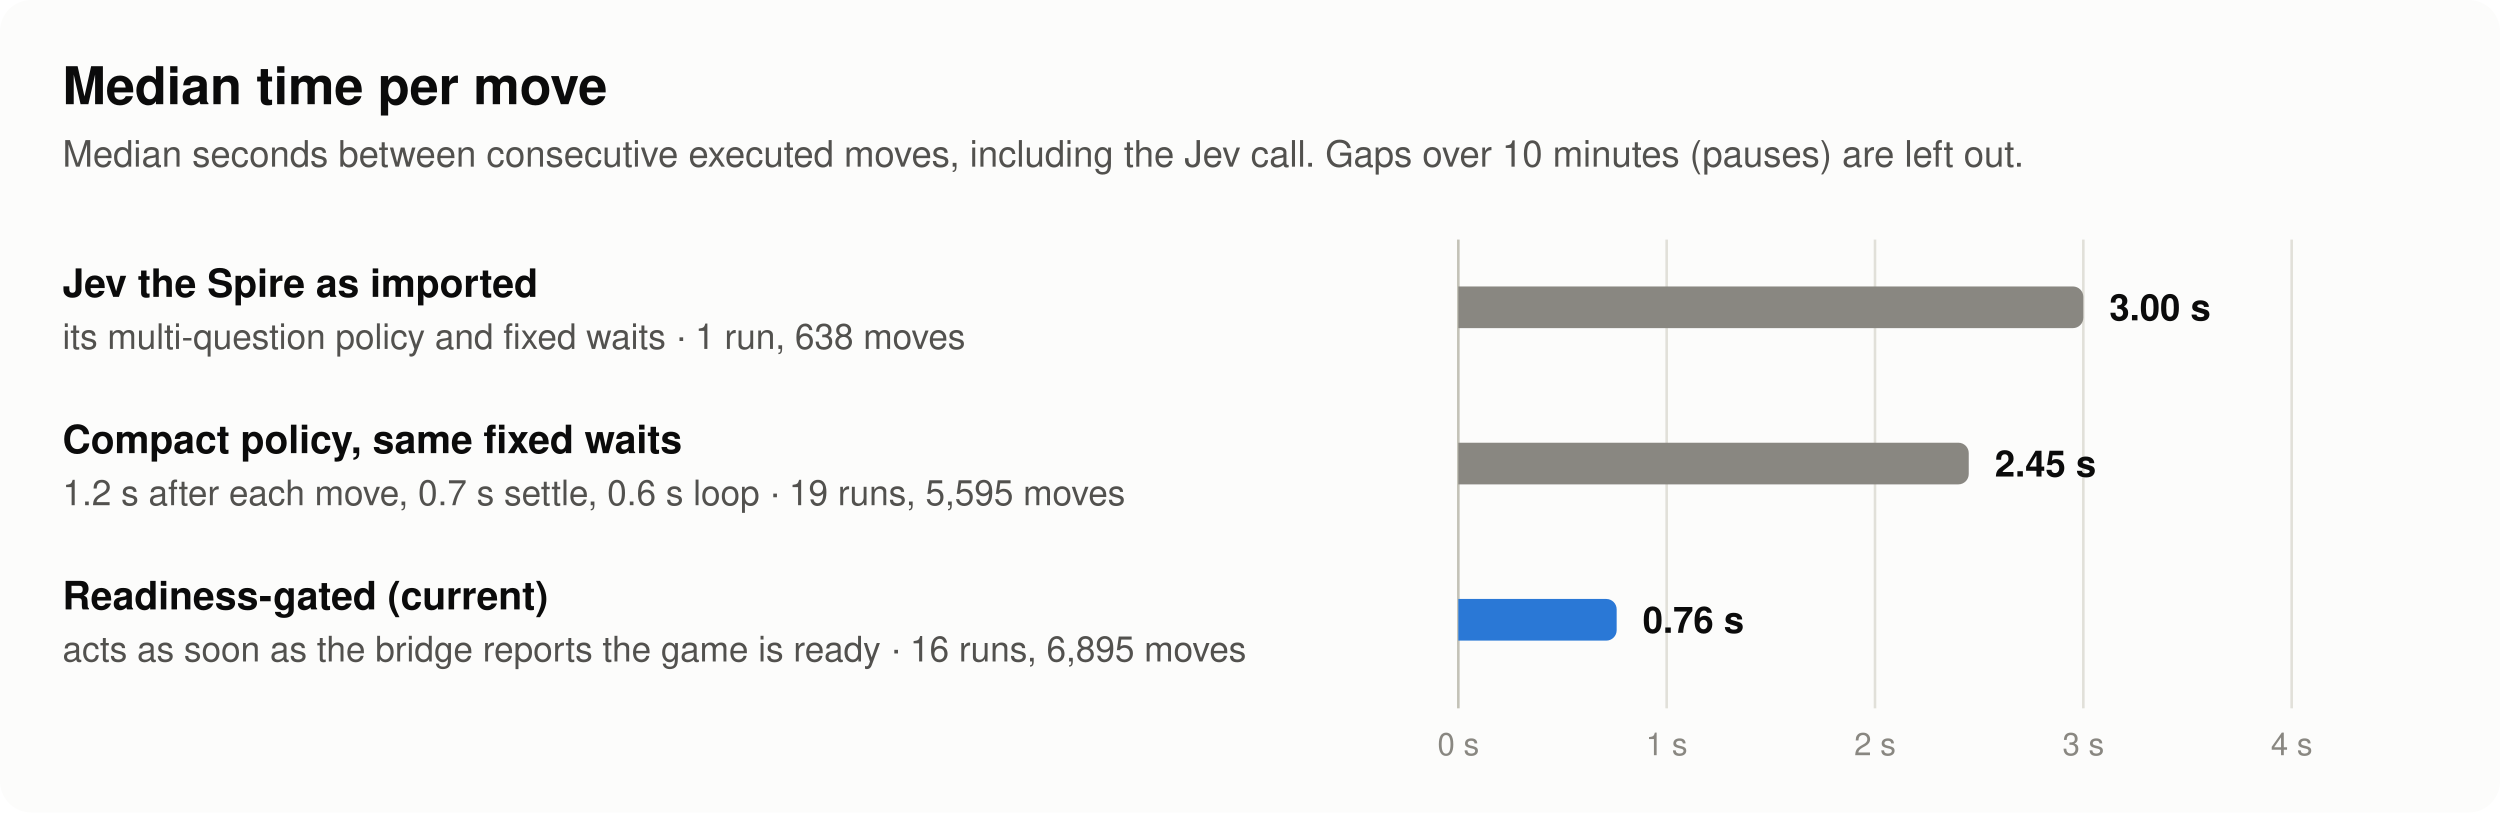
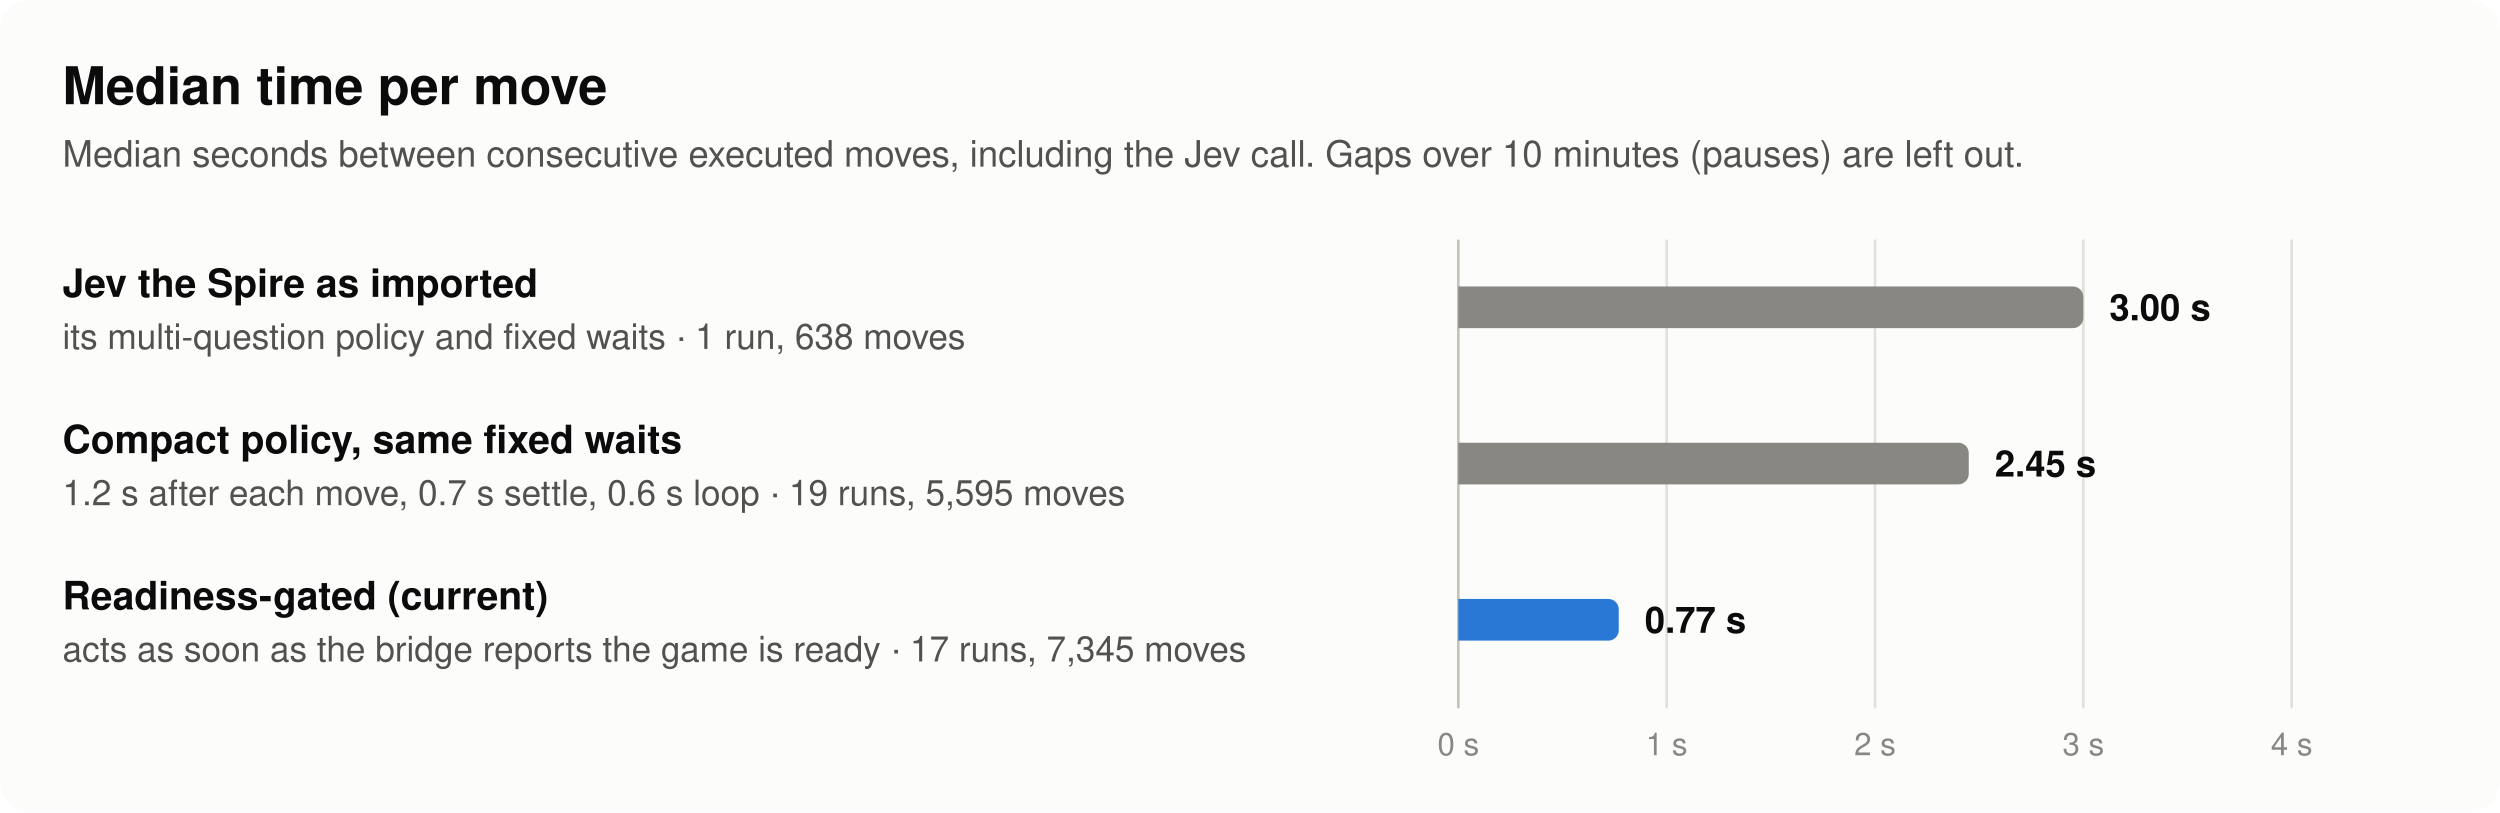
<svg xmlns="http://www.w3.org/2000/svg" width="960" height="312" viewBox="0 0 960 312" role="img" aria-labelledby="t d" font-family="system-ui, -apple-system, 'Segoe UI', Helvetica, Arial, sans-serif">
  <rect width="960" height="312" rx="12" fill="#fcfcfb" />
  <text x="24" y="40" font-size="20" font-weight="600" fill="#0b0b0b" text-anchor="start">Median time per move</text>
  <text x="24" y="64" font-size="14" font-weight="400" fill="#52514e" text-anchor="start">Median seconds between consecutive executed moves, including the Jev call. Gaps over 10 minutes (pauses) are left out.</text>
  <line x1="560" y1="92" x2="560" y2="272" stroke="#c3c2b7" stroke-width="1" />
  <line x1="640" y1="92" x2="640" y2="272" stroke="#e1e0d9" stroke-width="1" />
  <line x1="720" y1="92" x2="720" y2="272" stroke="#e1e0d9" stroke-width="1" />
  <line x1="800" y1="92" x2="800" y2="272" stroke="#e1e0d9" stroke-width="1" />
  <line x1="880" y1="92" x2="880" y2="272" stroke="#e1e0d9" stroke-width="1" />
  <text x="24" y="114" font-size="15" font-weight="600" fill="#0b0b0b" text-anchor="start">Jev the Spire as imported</text>
  <text x="24" y="134" font-size="13.5" font-weight="400" fill="#52514e" text-anchor="start">its multi-question policy and fixed waits · 1 run, 638 moves</text>
  <path d="M560,110 H796 A4,4 0 0 1 800,114 V122 A4,4 0 0 1 796,126 H560 Z" fill="#898781" fill-opacity="1" />
  <text x="810" y="123" font-size="14" font-weight="600" fill="#0b0b0b" text-anchor="start">3.00 s</text>
  <text x="24" y="174" font-size="15" font-weight="600" fill="#0b0b0b" text-anchor="start">Compact policy, same fixed waits</text>
  <text x="24" y="194" font-size="13.5" font-weight="400" fill="#52514e" text-anchor="start">1.2 s after each move, 0.7 s settle, 0.6 s loop · 19 runs, 5,595 moves</text>
  <path d="M560,170 H752 A4,4 0 0 1 756,174 V182 A4,4 0 0 1 752,186 H560 Z" fill="#898781" fill-opacity="1" />
  <text x="766" y="183" font-size="14" font-weight="600" fill="#0b0b0b" text-anchor="start">2.45 s</text>
  <text x="24" y="234" font-size="15" font-weight="600" fill="#0b0b0b" text-anchor="start">Readiness-gated (current)</text>
-   <text x="24" y="254" font-size="13.5" font-weight="400" fill="#52514e" text-anchor="start">acts as soon as the bridge reports the game is ready · 16 runs, 6,895 moves</text>
-   <path d="M560,230 H616.8 A4,4 0 0 1 620.8,234 V242 A4,4 0 0 1 616.8,246 H560 Z" fill="#2a78d6" fill-opacity="1" />
-   <text x="630.8" y="243" font-size="14" font-weight="600" fill="#0b0b0b" text-anchor="start">0.76 s</text>
+   <text x="24" y="254" font-size="13.5" font-weight="400" fill="#52514e" text-anchor="start">acts as soon as the bridge reports the game is ready · 17 runs, 7,345 moves</text>
+   <path d="M560,230 H617.6 A4,4 0 0 1 621.6,234 V242 A4,4 0 0 1 617.6,246 H560 Z" fill="#2a78d6" fill-opacity="1" />
+   <text x="631.6" y="243" font-size="14" font-weight="600" fill="#0b0b0b" text-anchor="start">0.77 s</text>
  <text x="560" y="290" font-size="12" font-weight="400" fill="#898781" text-anchor="middle">0 s</text>
  <text x="640" y="290" font-size="12" font-weight="400" fill="#898781" text-anchor="middle">1 s</text>
  <text x="720" y="290" font-size="12" font-weight="400" fill="#898781" text-anchor="middle">2 s</text>
  <text x="800" y="290" font-size="12" font-weight="400" fill="#898781" text-anchor="middle">3 s</text>
  <text x="880" y="290" font-size="12" font-weight="400" fill="#898781" text-anchor="middle">4 s</text>
</svg>
